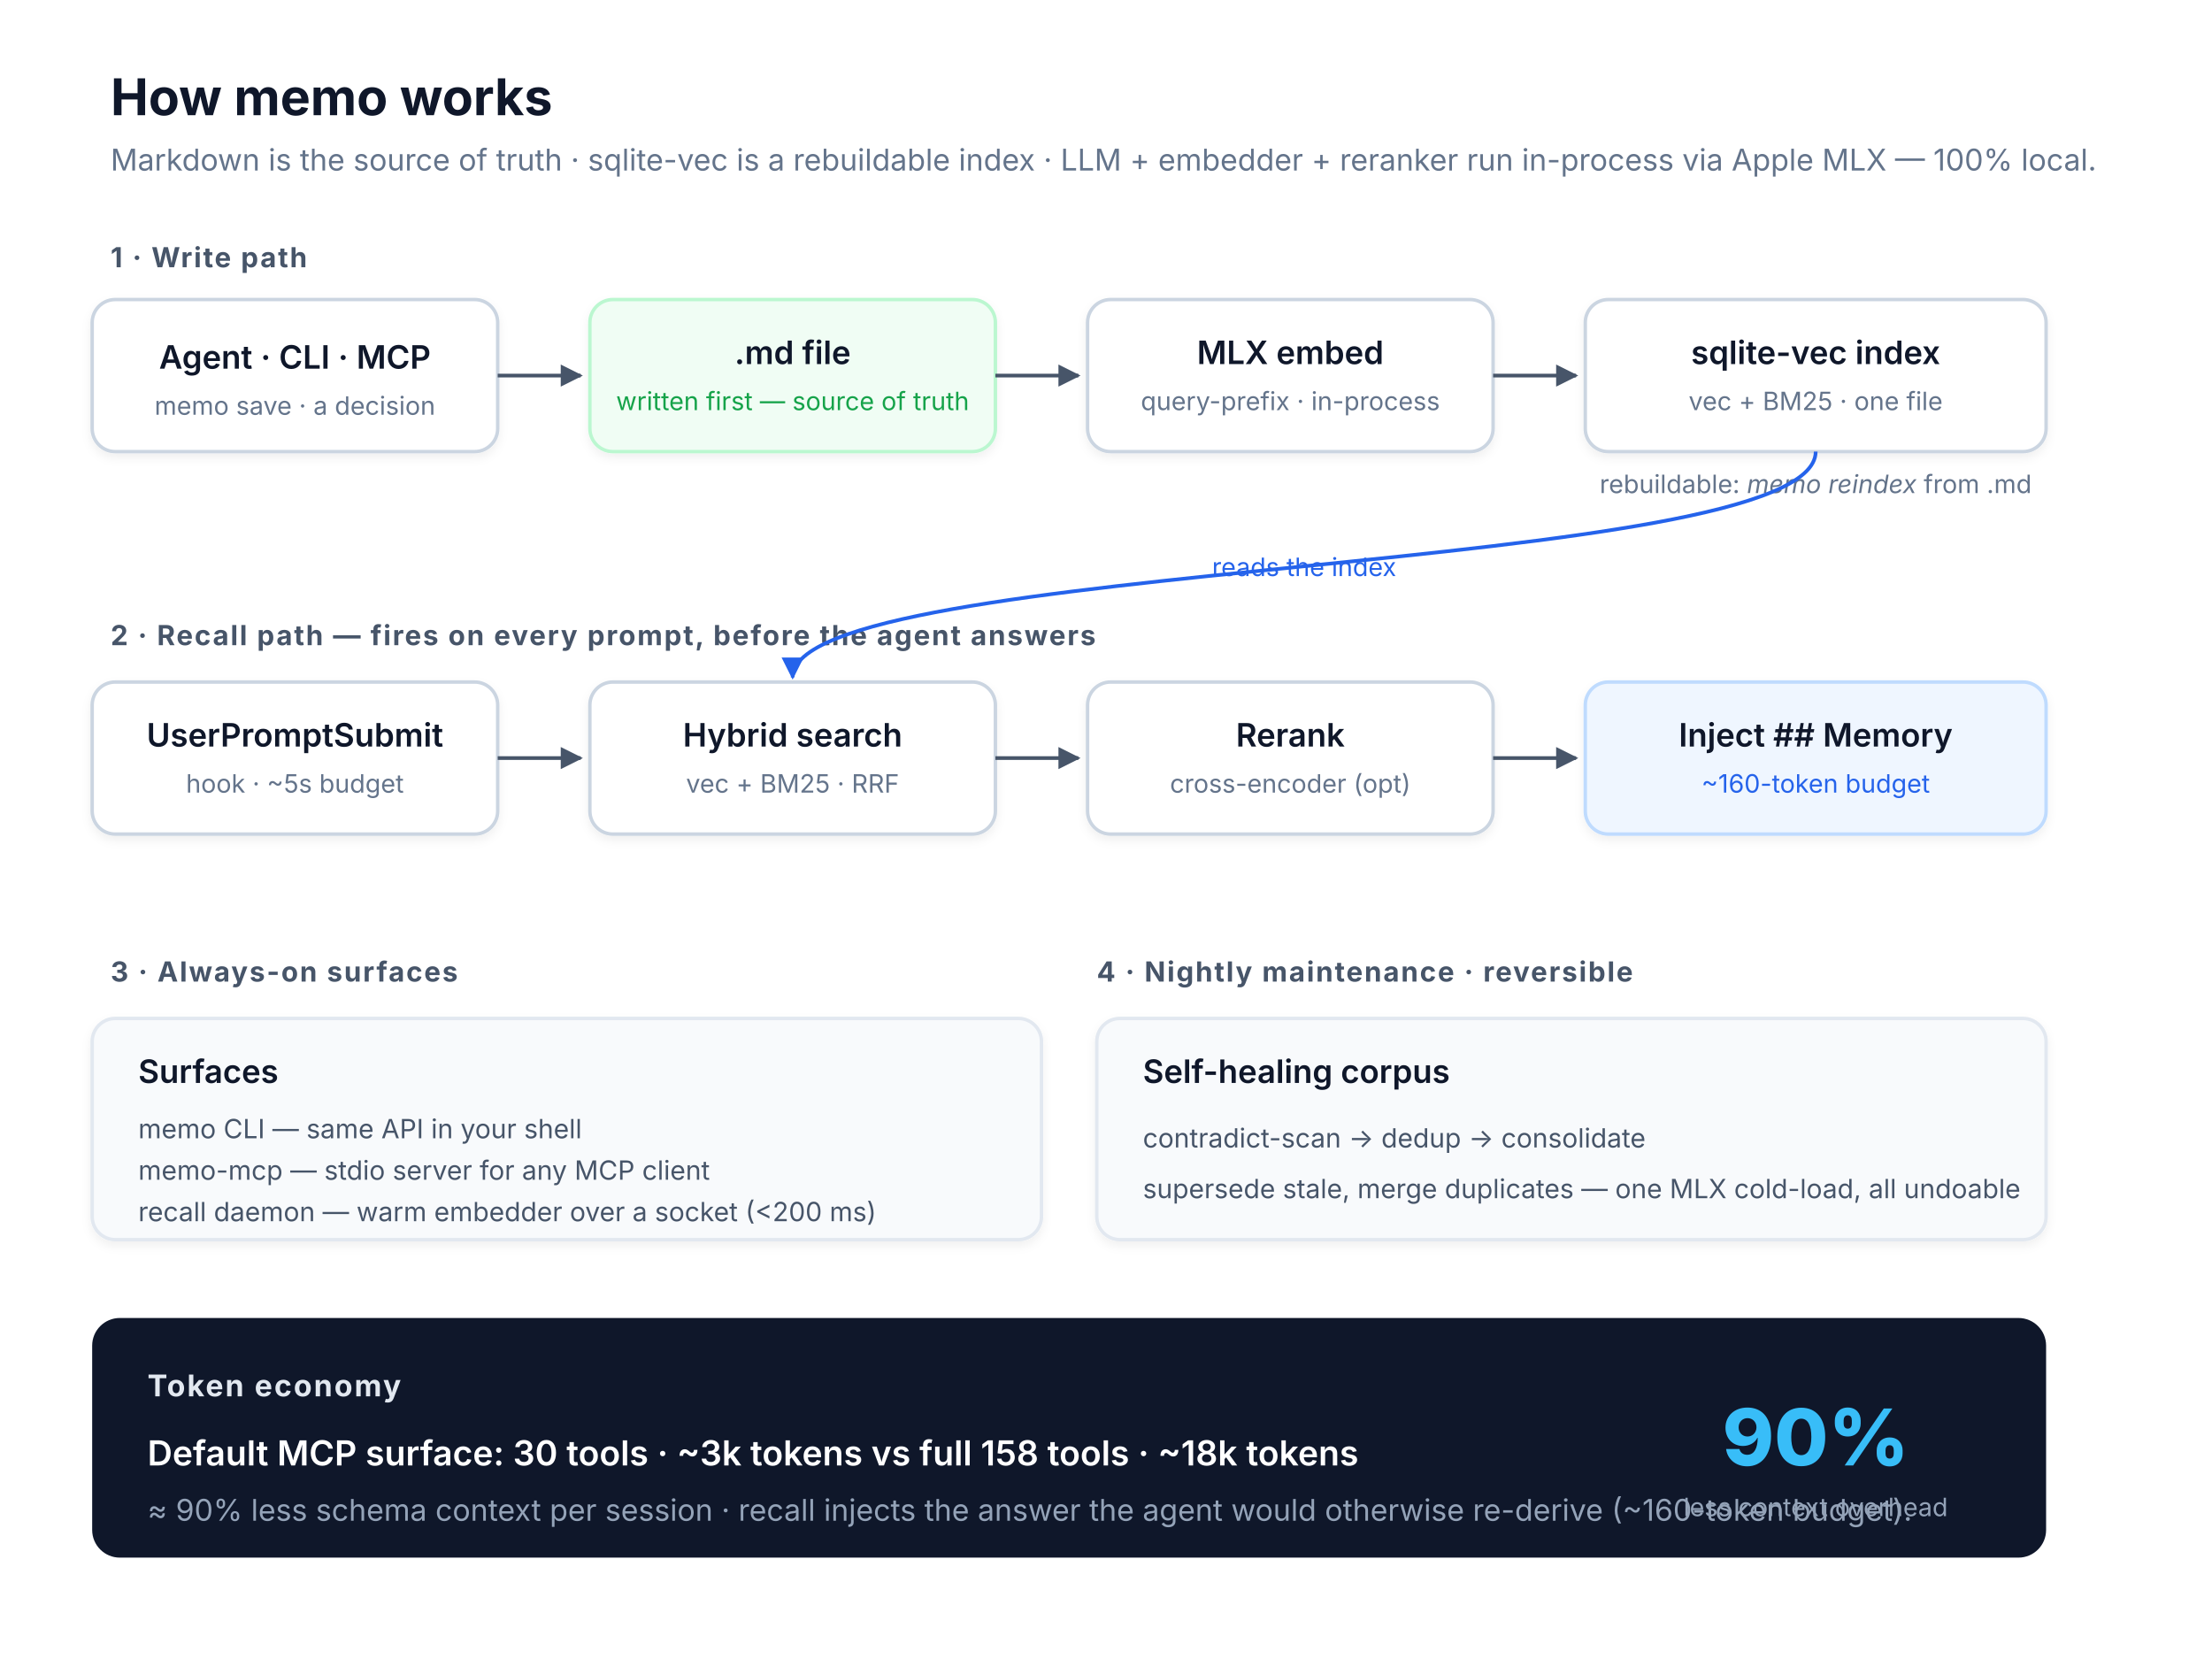
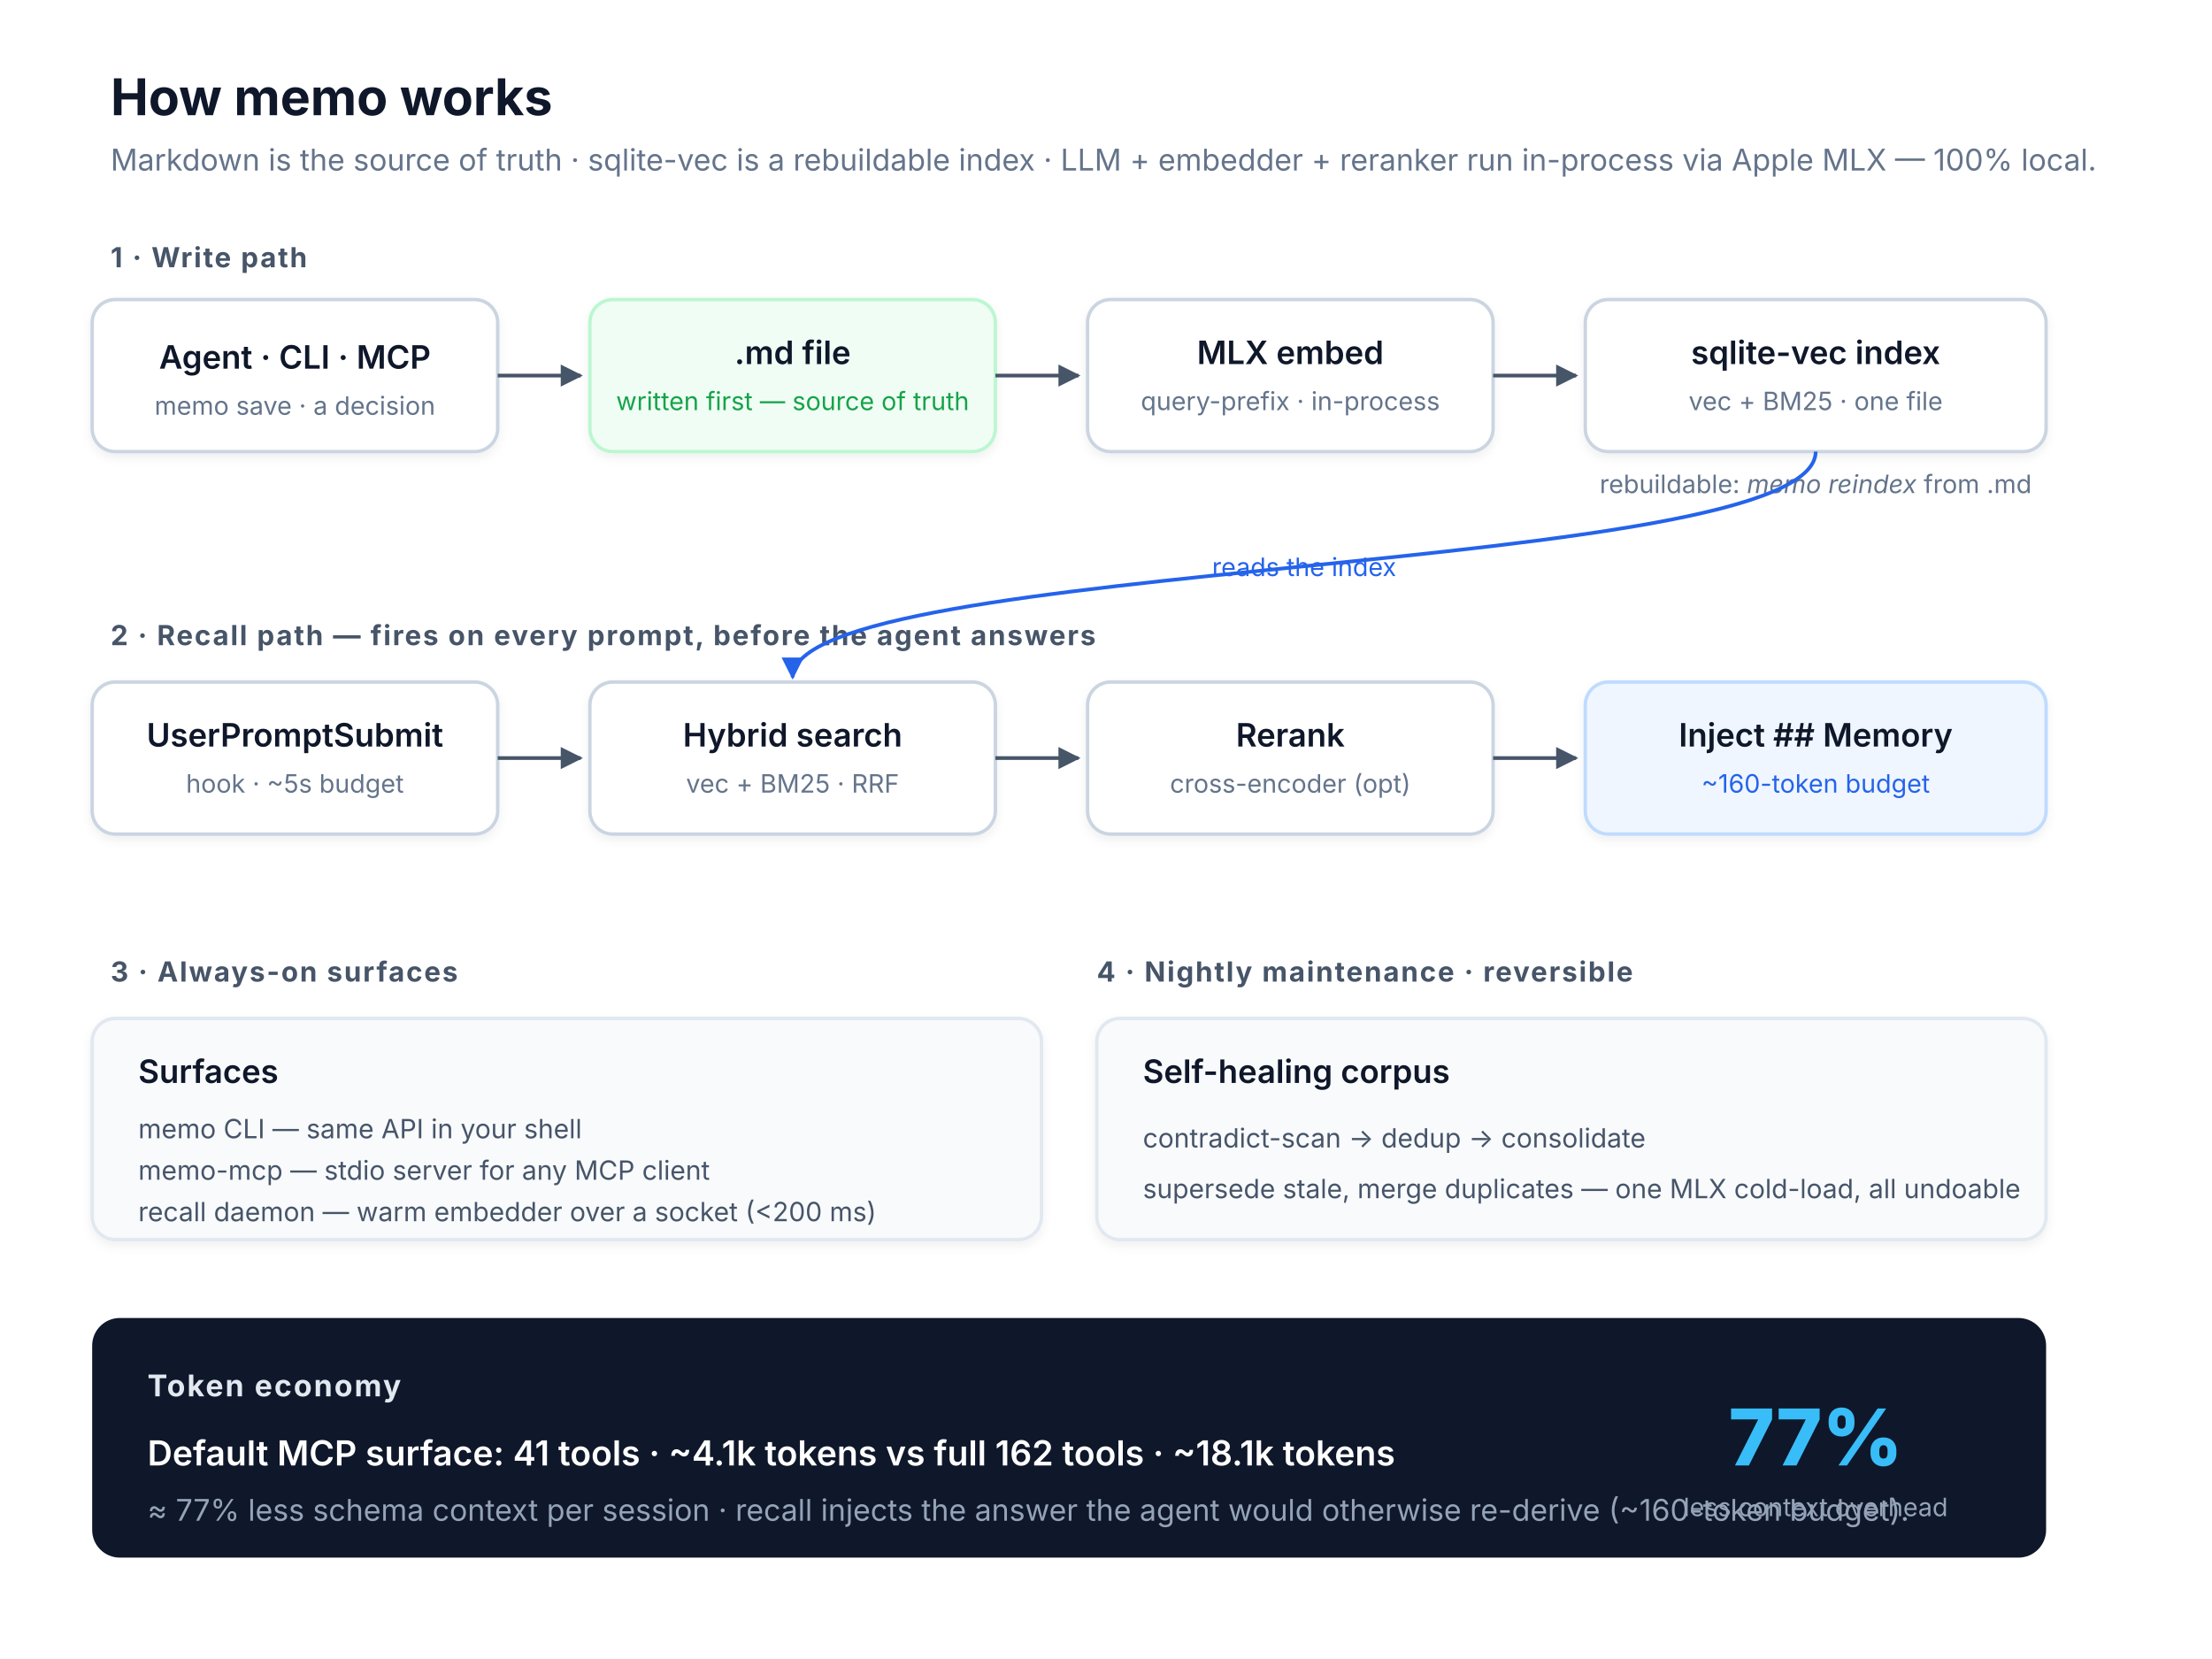
<svg xmlns="http://www.w3.org/2000/svg" viewBox="0 0 960 720" font-family="-apple-system, BlinkMacSystemFont, Segoe UI, sans-serif">
  <defs>
    <marker id="arrow" viewBox="0 0 10 10" refX="9" refY="5" markerWidth="6" markerHeight="6" orient="auto">
      <path d="M0,0 L10,5 L0,10 z" fill="#475569" />
    </marker>
    <marker id="arrow-blue" viewBox="0 0 10 10" refX="9" refY="5" markerWidth="6" markerHeight="6" orient="auto">
      <path d="M0,0 L10,5 L0,10 z" fill="#2563eb" />
    </marker>
    <filter id="shadow" x="-20%" y="-20%" width="140%" height="140%">
      <feDropShadow dx="0" dy="2" stdDeviation="2" flood-opacity="0.06" />
    </filter>
  </defs>
  <style>
    .title    { font-size: 22px; font-weight: 700; fill: #0f172a; }
    .sub      { font-size: 13px; fill: #64748b; }
    .section  { font-size: 12px; font-weight: 700; fill: #475569; letter-spacing: 0.06em; text-transform: uppercase; }
    .box      { fill: #ffffff; stroke: #cbd5e1; stroke-width: 1.5; }
    .box-md   { fill: #f0fdf4; stroke: #bbf7d0; stroke-width: 1.5; }
    .box-blue { fill: #eff6ff; stroke: #bfdbfe; stroke-width: 1.5; }
    .box-soft { fill: #f8fafc; stroke: #e2e8f0; stroke-width: 1.5; }
    .label    { font-size: 14px; font-weight: 600; fill: #0f172a; text-anchor: middle; }
    .label-l  { font-size: 14px; font-weight: 600; fill: #0f172a; text-anchor: start; }
    .meta     { font-size: 11px; fill: #64748b; text-anchor: middle; }
    .meta-l   { font-size: 11.5px; fill: #475569; text-anchor: start; }
    .green    { fill: #16a34a; }
    .blue     { fill: #2563eb; }
    .flow     { stroke: #475569; stroke-width: 1.6; fill: none; }
    .flow-b   { stroke: #2563eb; stroke-width: 1.6; fill: none; }
  </style>
  <rect x="0" y="0" width="960" height="720" fill="#ffffff" />
  <text x="48" y="50" class="title">How memo works</text>
  <text x="48" y="74" class="sub">Markdown is the source of truth · sqlite-vec is a rebuildable index · LLM + embedder + reranker run in-process via Apple MLX — 100% local.</text>
  <text x="48" y="116" class="section">1 · Write path</text>
  <rect class="box" x="40" y="130" width="176" height="66" rx="10" filter="url(#shadow)" />
  <text x="128" y="160" class="label">Agent · CLI · MCP</text>
  <text x="128" y="180" class="meta">memo save · a decision</text>
  <rect class="box-md" x="256" y="130" width="176" height="66" rx="10" filter="url(#shadow)" />
  <text x="344" y="158" class="label">.md file</text>
  <text x="344" y="178" class="meta green">written first — source of truth</text>
  <rect class="box" x="472" y="130" width="176" height="66" rx="10" filter="url(#shadow)" />
  <text x="560" y="158" class="label">MLX embed</text>
  <text x="560" y="178" class="meta">query-prefix · in-process</text>
  <rect class="box" x="688" y="130" width="200" height="66" rx="10" filter="url(#shadow)" />
  <text x="788" y="158" class="label">sqlite-vec index</text>
  <text x="788" y="178" class="meta">vec + BM25 · one file</text>
  <line class="flow" x1="216" y1="163" x2="252" y2="163" marker-end="url(#arrow)" />
  <line class="flow" x1="432" y1="163" x2="468" y2="163" marker-end="url(#arrow)" />
  <line class="flow" x1="648" y1="163" x2="684" y2="163" marker-end="url(#arrow)" />
  <text x="788" y="214" class="meta">rebuildable: <tspan font-style="italic">memo reindex</tspan> from .md</text>
  <text x="48" y="280" class="section">2 · Recall path  —  fires on every prompt, before the agent answers</text>
  <rect class="box" x="40" y="296" width="176" height="66" rx="10" filter="url(#shadow)" />
  <text x="128" y="324" class="label">UserPromptSubmit</text>
  <text x="128" y="344" class="meta">hook · ~5s budget</text>
  <rect class="box" x="256" y="296" width="176" height="66" rx="10" filter="url(#shadow)" />
  <text x="344" y="324" class="label">Hybrid search</text>
  <text x="344" y="344" class="meta">vec + BM25 · RRF</text>
  <rect class="box" x="472" y="296" width="176" height="66" rx="10" filter="url(#shadow)" />
  <text x="560" y="324" class="label">Rerank</text>
  <text x="560" y="344" class="meta">cross-encoder (opt)</text>
  <rect class="box-blue" x="688" y="296" width="200" height="66" rx="10" filter="url(#shadow)" />
  <text x="788" y="324" class="label">Inject ## Memory</text>
  <text x="788" y="344" class="meta blue">~160-token budget</text>
  <line class="flow" x1="216" y1="329" x2="252" y2="329" marker-end="url(#arrow)" />
  <line class="flow" x1="432" y1="329" x2="468" y2="329" marker-end="url(#arrow)" />
  <line class="flow" x1="648" y1="329" x2="684" y2="329" marker-end="url(#arrow)" />
  <path class="flow-b" d="M788,196 C788,250 344,242 344,294" marker-end="url(#arrow-blue)" />
  <text x="566" y="250" class="meta blue" text-anchor="middle">reads the index</text>
  <text x="48" y="426" class="section">3 · Always-on surfaces</text>
  <rect class="box-soft" x="40" y="442" width="412" height="96" rx="10" filter="url(#shadow)" />
  <text x="60" y="470" class="label-l">Surfaces</text>
  <text x="60" y="494" class="meta-l">memo CLI — same API in your shell</text>
  <text x="60" y="512" class="meta-l">memo-mcp — stdio server for any MCP client</text>
  <text x="60" y="530" class="meta-l">recall daemon — warm embedder over a socket (&lt;200 ms)</text>
  <text x="476" y="426" class="section">4 · Nightly maintenance  ·  reversible</text>
  <rect class="box-soft" x="476" y="442" width="412" height="96" rx="10" filter="url(#shadow)" />
  <text x="496" y="470" class="label-l">Self-healing corpus</text>
  <text x="496" y="498" class="meta-l">contradict-scan  →  dedup  →  consolidate</text>
  <text x="496" y="520" class="meta-l">supersede stale, merge duplicates — one MLX cold-load, all undoable</text>
  <rect x="40" y="572" width="848" height="104" rx="12" fill="#0f172a" />
  <text x="64" y="606" font-size="13" font-weight="700" fill="#e2e8f0" letter-spacing="0.06em" style="text-transform:uppercase">Token economy</text>
-   <text x="64" y="636" font-size="15" font-weight="600" fill="#ffffff">Default MCP surface: 30 tools · ~3k tokens   vs   full 158 tools · ~18k tokens</text>
-   <text x="64" y="660" font-size="13" fill="#94a3b8">≈ 90% less schema context per session · recall injects the answer the agent would otherwise re-derive (~160-token budget).</text>
-   <text x="788" y="636" font-size="34" font-weight="800" fill="#38bdf8" text-anchor="middle">90%</text>
+   <text x="64" y="636" font-size="15" font-weight="600" fill="#ffffff">Default MCP surface: 41 tools · ~4.1k tokens   vs   full 162 tools · ~18.1k tokens</text>
+   <text x="64" y="660" font-size="13" fill="#94a3b8">≈ 77% less schema context per session · recall injects the answer the agent would otherwise re-derive (~160-token budget).</text>
+   <text x="788" y="636" font-size="34" font-weight="800" fill="#38bdf8" text-anchor="middle">77%</text>
  <text x="788" y="658" font-size="11" fill="#94a3b8" text-anchor="middle">less context overhead</text>
</svg>
